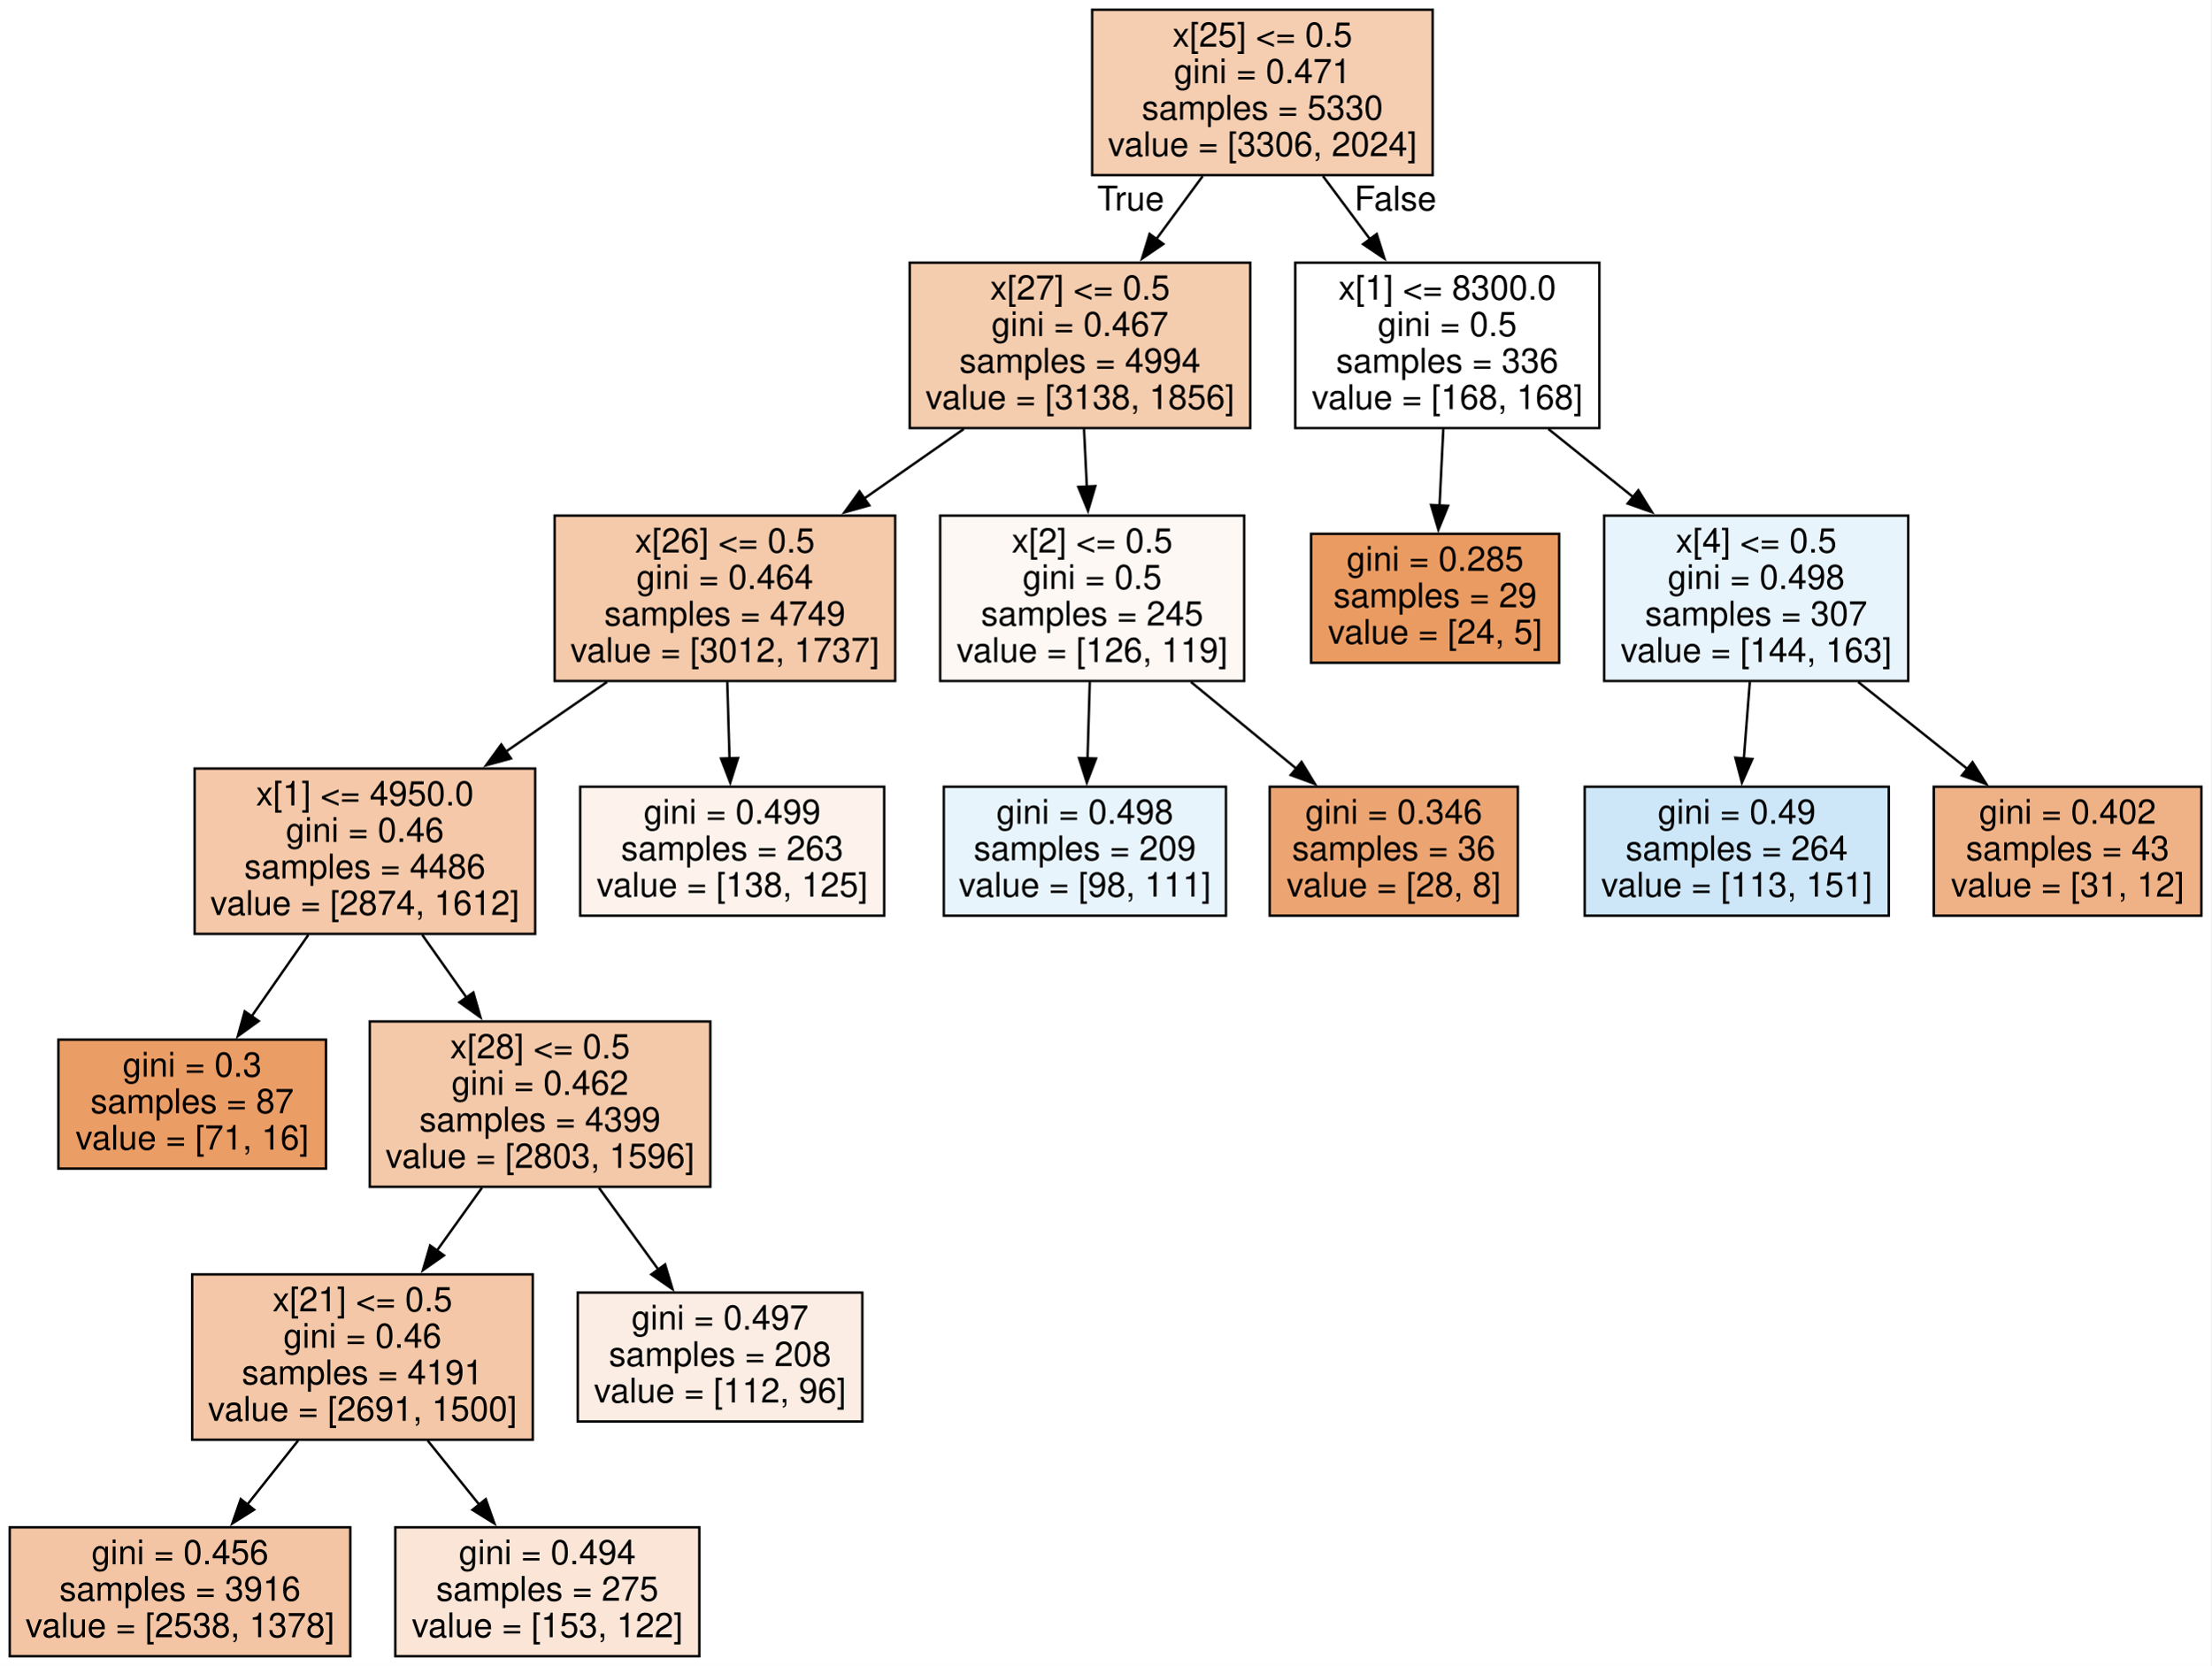
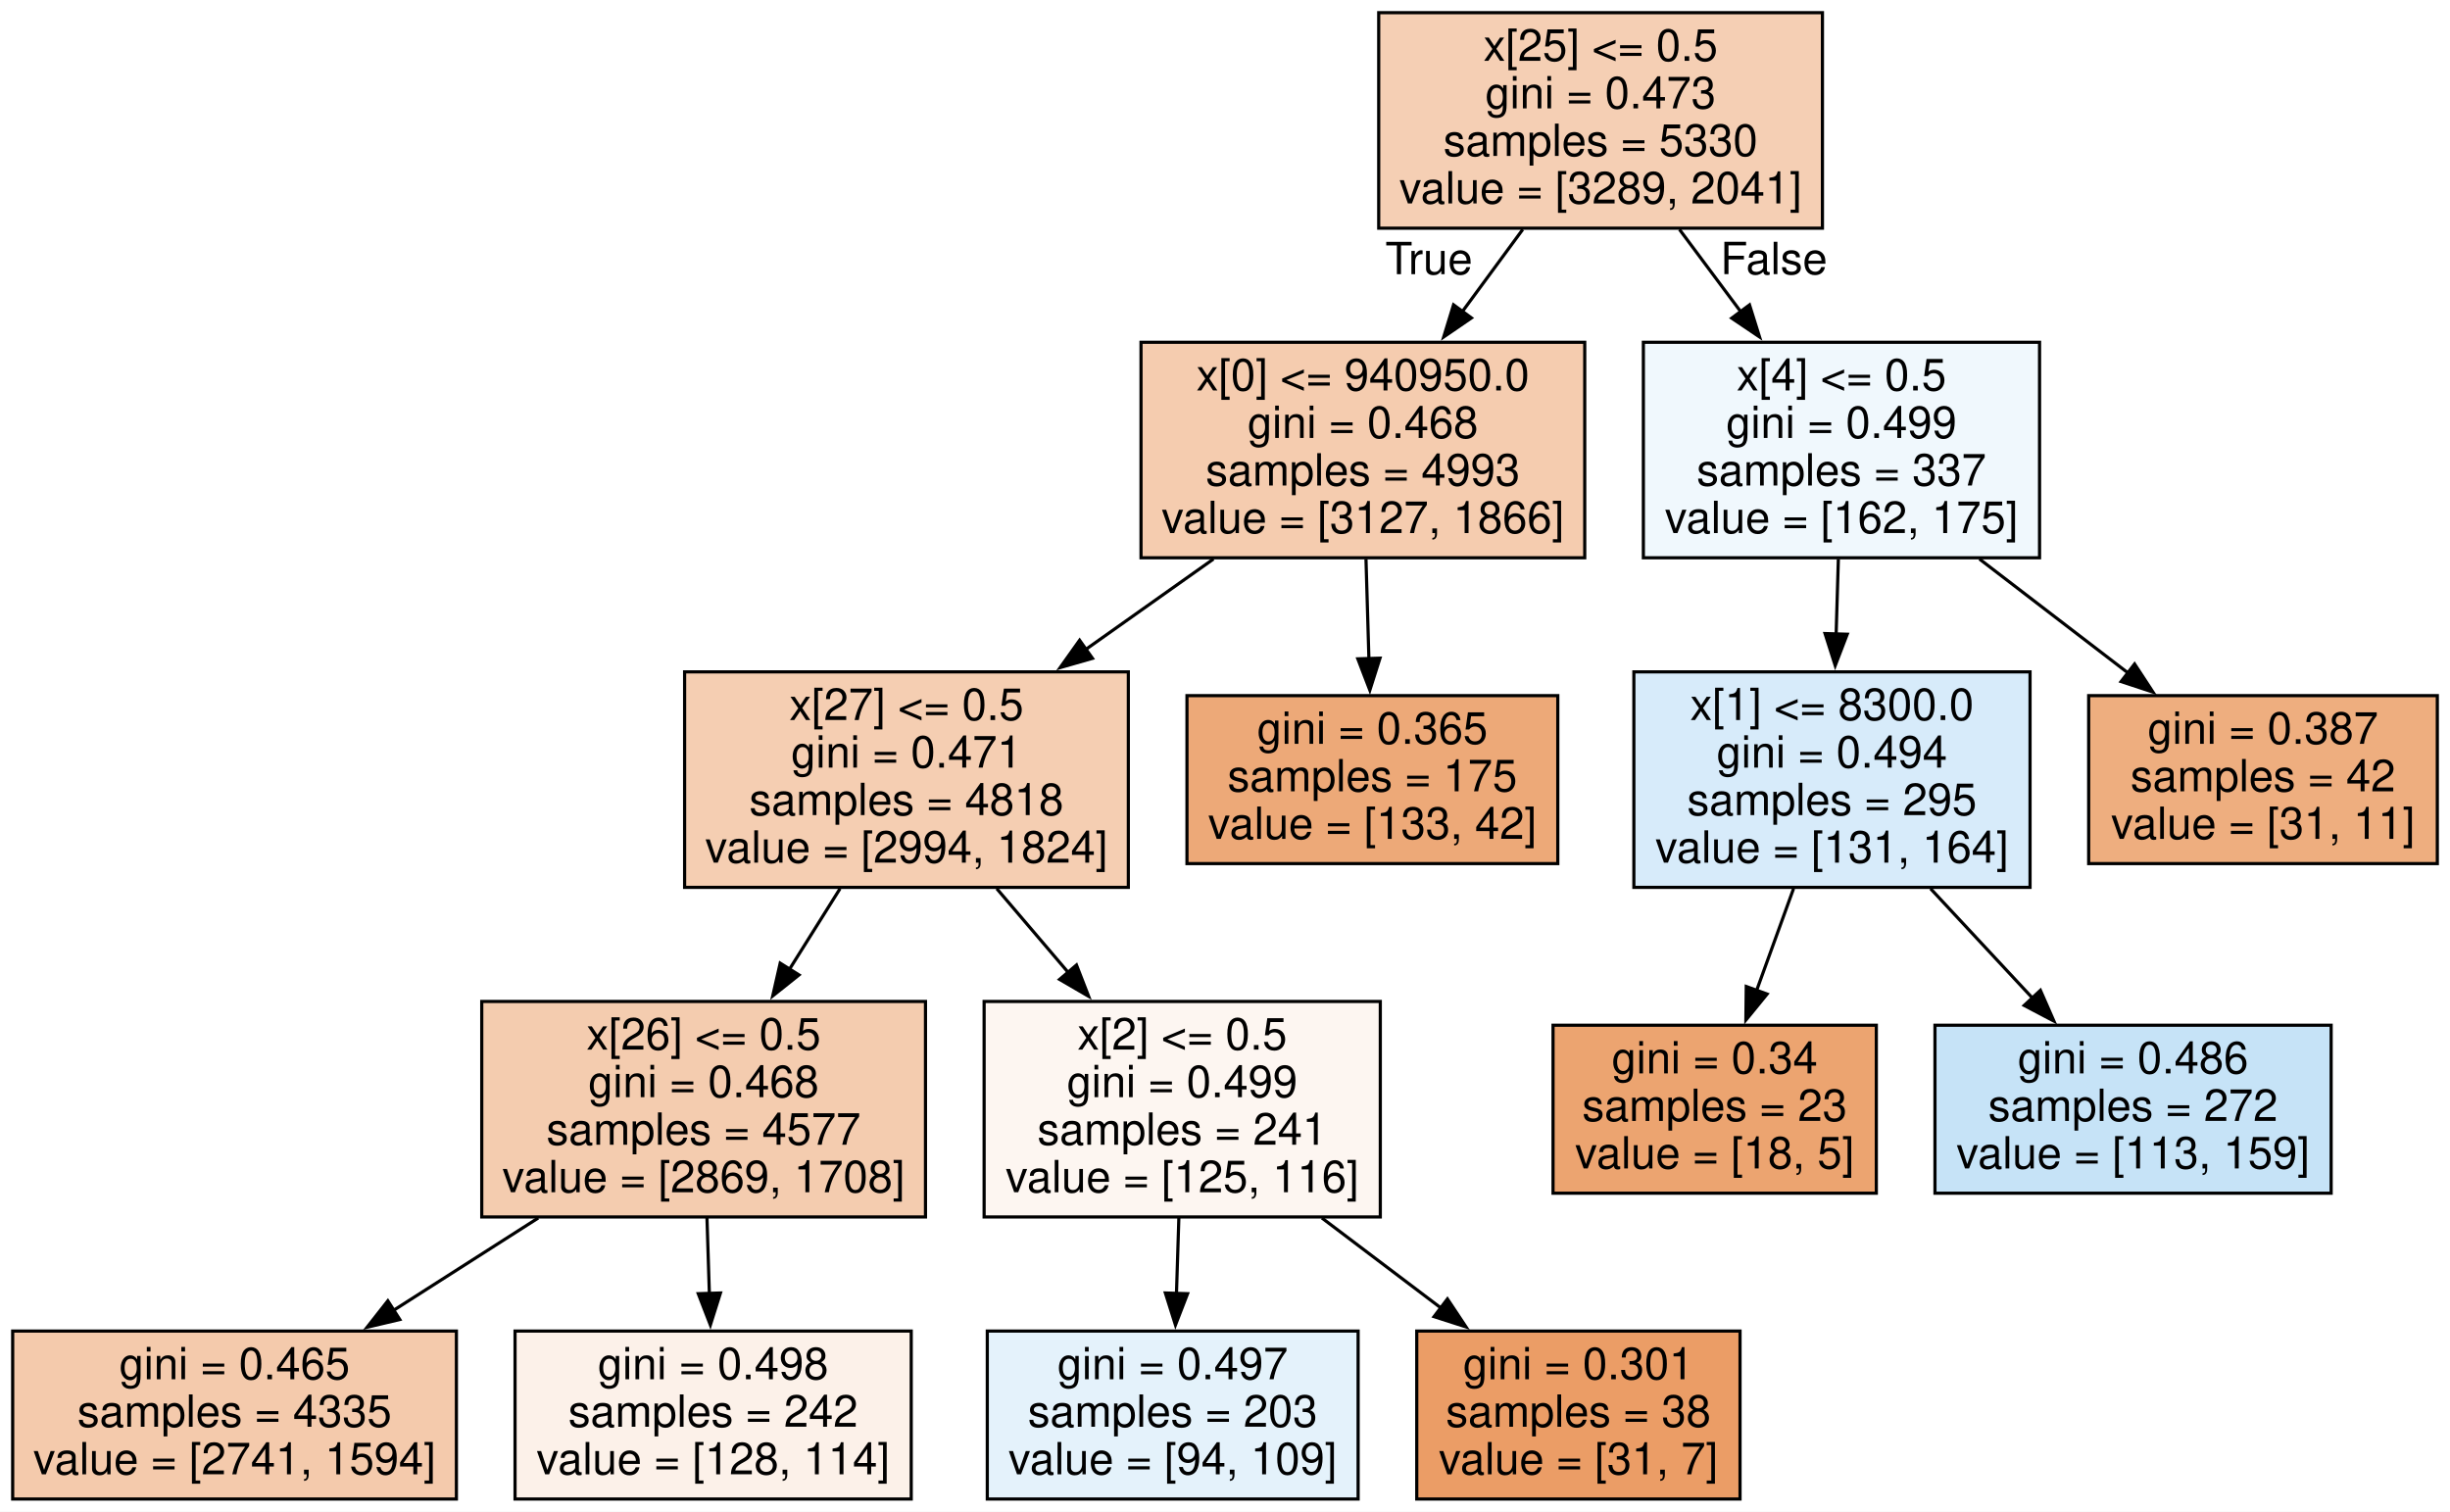
- <svg xmlns="http://www.w3.org/2000/svg" width="909pt" height="685pt" viewBox="0.00 0.00 909.00 685.00">
-   <g id="graph0" class="graph" transform="scale(1 1) rotate(0) translate(4 681)">
-     <polygon fill="white" stroke="none" points="-4,4 -4,-681 905,-681 905,4 -4,4" />
+ <svg xmlns="http://www.w3.org/2000/svg" width="773pt" height="477pt" viewBox="0.00 0.00 773.00 477.00">
+   <g id="graph0" class="graph" transform="scale(1 1) rotate(0) translate(4 473)">
+     <polygon fill="white" stroke="none" points="-4,4 -4,-473 769,-473 769,4 -4,4" />
    <g id="node1" class="node">
-       <polygon fill="#f5ceb2" stroke="black" points="585,-677 445,-677 445,-609 585,-609 585,-677" />
-       <text text-anchor="middle" x="515" y="-661.8" font-family="Helvetica,sans-Serif" font-size="14.00">x[25] &lt;= 0.5</text>
-       <text text-anchor="middle" x="515" y="-646.8" font-family="Helvetica,sans-Serif" font-size="14.00">gini = 0.471</text>
-       <text text-anchor="middle" x="515" y="-631.8" font-family="Helvetica,sans-Serif" font-size="14.00">samples = 5330</text>
-       <text text-anchor="middle" x="515" y="-616.8" font-family="Helvetica,sans-Serif" font-size="14.00">value = [3306, 2024]</text>
+       <polygon fill="#f5cfb4" stroke="black" points="571,-469 431,-469 431,-401 571,-401 571,-469" />
+       <text text-anchor="middle" x="501" y="-453.8" font-family="Helvetica,sans-Serif" font-size="14.00">x[25] &lt;= 0.5</text>
+       <text text-anchor="middle" x="501" y="-438.8" font-family="Helvetica,sans-Serif" font-size="14.00">gini = 0.473</text>
+       <text text-anchor="middle" x="501" y="-423.8" font-family="Helvetica,sans-Serif" font-size="14.00">samples = 5330</text>
+       <text text-anchor="middle" x="501" y="-408.8" font-family="Helvetica,sans-Serif" font-size="14.00">value = [3289, 2041]</text>
    </g>
    <g id="node2" class="node">
-       <polygon fill="#f4ccae" stroke="black" points="510,-573 370,-573 370,-505 510,-505 510,-573" />
-       <text text-anchor="middle" x="440" y="-557.8" font-family="Helvetica,sans-Serif" font-size="14.00">x[27] &lt;= 0.5</text>
-       <text text-anchor="middle" x="440" y="-542.8" font-family="Helvetica,sans-Serif" font-size="14.00">gini = 0.467</text>
-       <text text-anchor="middle" x="440" y="-527.8" font-family="Helvetica,sans-Serif" font-size="14.00">samples = 4994</text>
-       <text text-anchor="middle" x="440" y="-512.8" font-family="Helvetica,sans-Serif" font-size="14.00">value = [3138, 1856]</text>
+       <polygon fill="#f5ccaf" stroke="black" points="496,-365 356,-365 356,-297 496,-297 496,-365" />
+       <text text-anchor="middle" x="426" y="-349.8" font-family="Helvetica,sans-Serif" font-size="14.00">x[0] &lt;= 940950.0</text>
+       <text text-anchor="middle" x="426" y="-334.8" font-family="Helvetica,sans-Serif" font-size="14.00">gini = 0.468</text>
+       <text text-anchor="middle" x="426" y="-319.8" font-family="Helvetica,sans-Serif" font-size="14.00">samples = 4993</text>
+       <text text-anchor="middle" x="426" y="-304.8" font-family="Helvetica,sans-Serif" font-size="14.00">value = [3127, 1866]</text>
    </g>
    <g id="edge1" class="edge">
-       <path fill="none" stroke="black" d="M490.44,-608.6C484.36,-600.32 477.75,-591.34 471.39,-582.69" />
-       <polygon fill="black" stroke="black" points="474.25,-580.68 465.51,-574.69 468.61,-584.82 474.25,-580.68" />
-       <text text-anchor="middle" x="460.84" y="-594.49" font-family="Helvetica,sans-Serif" font-size="14.00">True</text>
+       <path fill="none" stroke="black" d="M476.44,-400.6C470.36,-392.32 463.75,-383.34 457.39,-374.69" />
+       <polygon fill="black" stroke="black" points="460.25,-372.68 451.51,-366.69 454.61,-376.82 460.25,-372.68" />
+       <text text-anchor="middle" x="446.84" y="-386.49" font-family="Helvetica,sans-Serif" font-size="14.00">True</text>
+     </g>
+     <g id="node11" class="node">
+       <polygon fill="#f0f8fd" stroke="black" points="639.5,-365 514.5,-365 514.5,-297 639.5,-297 639.5,-365" />
+       <text text-anchor="middle" x="577" y="-349.8" font-family="Helvetica,sans-Serif" font-size="14.00">x[4] &lt;= 0.5</text>
+       <text text-anchor="middle" x="577" y="-334.8" font-family="Helvetica,sans-Serif" font-size="14.00">gini = 0.499</text>
+       <text text-anchor="middle" x="577" y="-319.8" font-family="Helvetica,sans-Serif" font-size="14.00">samples = 337</text>
+       <text text-anchor="middle" x="577" y="-304.8" font-family="Helvetica,sans-Serif" font-size="14.00">value = [162, 175]</text>
+     </g>
+     <g id="edge10" class="edge">
+       <path fill="none" stroke="black" d="M525.89,-400.6C532.05,-392.32 538.75,-383.34 545.19,-374.69" />
+       <polygon fill="black" stroke="black" points="547.99,-376.8 551.15,-366.69 542.37,-372.61 547.99,-376.8" />
+       <text text-anchor="middle" x="555.67" y="-386.51" font-family="Helvetica,sans-Serif" font-size="14.00">False</text>
+     </g>
+     <g id="node3" class="node">
+       <polygon fill="#f5ceb2" stroke="black" points="352,-261 212,-261 212,-193 352,-193 352,-261" />
+       <text text-anchor="middle" x="282" y="-245.8" font-family="Helvetica,sans-Serif" font-size="14.00">x[27] &lt;= 0.5</text>
+       <text text-anchor="middle" x="282" y="-230.8" font-family="Helvetica,sans-Serif" font-size="14.00">gini = 0.471</text>
+       <text text-anchor="middle" x="282" y="-215.8" font-family="Helvetica,sans-Serif" font-size="14.00">samples = 4818</text>
+       <text text-anchor="middle" x="282" y="-200.8" font-family="Helvetica,sans-Serif" font-size="14.00">value = [2994, 1824]</text>
+     </g>
+     <g id="edge2" class="edge">
+       <path fill="none" stroke="black" d="M378.85,-296.6C365.92,-287.44 351.77,-277.42 338.38,-267.94" />
+       <polygon fill="black" stroke="black" points="340.68,-265.27 330.49,-262.35 336.63,-270.98 340.68,-265.27" />
+     </g>
+     <g id="node10" class="node">
+       <polygon fill="#eda978" stroke="black" points="487.5,-253.5 370.5,-253.5 370.5,-200.5 487.5,-200.5 487.5,-253.5" />
+       <text text-anchor="middle" x="429" y="-238.3" font-family="Helvetica,sans-Serif" font-size="14.00">gini = 0.365</text>
+       <text text-anchor="middle" x="429" y="-223.3" font-family="Helvetica,sans-Serif" font-size="14.00">samples = 175</text>
+       <text text-anchor="middle" x="429" y="-208.3" font-family="Helvetica,sans-Serif" font-size="14.00">value = [133, 42]</text>
+     </g>
+     <g id="edge9" class="edge">
+       <path fill="none" stroke="black" d="M426.98,-296.6C427.28,-286.47 427.61,-275.28 427.91,-264.93" />
+       <polygon fill="black" stroke="black" points="431.4,-265.32 428.2,-255.22 424.41,-265.11 431.4,-265.32" />
+     </g>
+     <g id="node4" class="node">
+       <polygon fill="#f4ccaf" stroke="black" points="288,-157 148,-157 148,-89 288,-89 288,-157" />
+       <text text-anchor="middle" x="218" y="-141.8" font-family="Helvetica,sans-Serif" font-size="14.00">x[26] &lt;= 0.5</text>
+       <text text-anchor="middle" x="218" y="-126.8" font-family="Helvetica,sans-Serif" font-size="14.00">gini = 0.468</text>
+       <text text-anchor="middle" x="218" y="-111.8" font-family="Helvetica,sans-Serif" font-size="14.00">samples = 4577</text>
+       <text text-anchor="middle" x="218" y="-96.8" font-family="Helvetica,sans-Serif" font-size="14.00">value = [2869, 1708]</text>
+     </g>
+     <g id="edge3" class="edge">
+       <path fill="none" stroke="black" d="M261.04,-192.6C255.91,-184.41 250.33,-175.53 244.96,-166.96" />
+       <polygon fill="black" stroke="black" points="248.09,-165.37 239.81,-158.76 242.16,-169.09 248.09,-165.37" />
+     </g>
+     <g id="node7" class="node">
+       <polygon fill="#fdf6f1" stroke="black" points="431.5,-157 306.5,-157 306.5,-89 431.5,-89 431.5,-157" />
+       <text text-anchor="middle" x="369" y="-141.8" font-family="Helvetica,sans-Serif" font-size="14.00">x[2] &lt;= 0.5</text>
+       <text text-anchor="middle" x="369" y="-126.8" font-family="Helvetica,sans-Serif" font-size="14.00">gini = 0.499</text>
+       <text text-anchor="middle" x="369" y="-111.8" font-family="Helvetica,sans-Serif" font-size="14.00">samples = 241</text>
+       <text text-anchor="middle" x="369" y="-96.8" font-family="Helvetica,sans-Serif" font-size="14.00">value = [125, 116]</text>
+     </g>
+     <g id="edge6" class="edge">
+       <path fill="none" stroke="black" d="M310.49,-192.6C317.7,-184.15 325.54,-174.96 333.06,-166.13" />
+       <polygon fill="black" stroke="black" points="335.64,-168.5 339.47,-158.63 330.31,-163.96 335.64,-168.5" />
+     </g>
+     <g id="node5" class="node">
+       <polygon fill="#f4caac" stroke="black" points="140,-53 0,-53 0,0 140,0 140,-53" />
+       <text text-anchor="middle" x="70" y="-37.8" font-family="Helvetica,sans-Serif" font-size="14.00">gini = 0.465</text>
+       <text text-anchor="middle" x="70" y="-22.8" font-family="Helvetica,sans-Serif" font-size="14.00">samples = 4335</text>
+       <text text-anchor="middle" x="70" y="-7.8" font-family="Helvetica,sans-Serif" font-size="14.00">value = [2741, 1594]</text>
+     </g>
+     <g id="edge4" class="edge">
+       <path fill="none" stroke="black" d="M165.82,-88.68C150.94,-79.18 134.76,-68.85 120.01,-59.43" />
+       <polygon fill="black" stroke="black" points="122.14,-56.64 111.83,-54.21 118.37,-62.54 122.14,-56.64" />
+     </g>
+     <g id="node6" class="node">
+       <polygon fill="#fcf1e9" stroke="black" points="283.5,-53 158.5,-53 158.5,0 283.5,0 283.5,-53" />
+       <text text-anchor="middle" x="221" y="-37.8" font-family="Helvetica,sans-Serif" font-size="14.00">gini = 0.498</text>
+       <text text-anchor="middle" x="221" y="-22.8" font-family="Helvetica,sans-Serif" font-size="14.00">samples = 242</text>
+       <text text-anchor="middle" x="221" y="-7.8" font-family="Helvetica,sans-Serif" font-size="14.00">value = [128, 114]</text>
+     </g>
+     <g id="edge5" class="edge">
+       <path fill="none" stroke="black" d="M219.06,-88.68C219.3,-80.9 219.57,-72.56 219.82,-64.63" />
+       <polygon fill="black" stroke="black" points="223.31,-65.01 220.13,-54.91 216.31,-64.79 223.31,-65.01" />
+     </g>
+     <g id="node8" class="node">
+       <polygon fill="#e4f2fb" stroke="black" points="424.5,-53 307.5,-53 307.5,0 424.5,0 424.5,-53" />
+       <text text-anchor="middle" x="366" y="-37.8" font-family="Helvetica,sans-Serif" font-size="14.00">gini = 0.497</text>
+       <text text-anchor="middle" x="366" y="-22.8" font-family="Helvetica,sans-Serif" font-size="14.00">samples = 203</text>
+       <text text-anchor="middle" x="366" y="-7.8" font-family="Helvetica,sans-Serif" font-size="14.00">value = [94, 109]</text>
+     </g>
+     <g id="edge7" class="edge">
+       <path fill="none" stroke="black" d="M367.94,-88.68C367.7,-80.9 367.43,-72.56 367.18,-64.63" />
+       <polygon fill="black" stroke="black" points="370.69,-64.79 366.87,-54.91 363.69,-65.01 370.69,-64.79" />
+     </g>
+     <g id="node9" class="node">
+       <polygon fill="#eb9d66" stroke="black" points="545,-53 443,-53 443,0 545,0 545,-53" />
+       <text text-anchor="middle" x="494" y="-37.8" font-family="Helvetica,sans-Serif" font-size="14.00">gini = 0.301</text>
+       <text text-anchor="middle" x="494" y="-22.8" font-family="Helvetica,sans-Serif" font-size="14.00">samples = 38</text>
+       <text text-anchor="middle" x="494" y="-7.8" font-family="Helvetica,sans-Serif" font-size="14.00">value = [31, 7]</text>
+     </g>
+     <g id="edge8" class="edge">
+       <path fill="none" stroke="black" d="M413.07,-88.68C425.28,-79.45 438.52,-69.44 450.69,-60.24" />
+       <polygon fill="black" stroke="black" points="452.68,-63.13 458.54,-54.31 448.45,-57.55 452.68,-63.13" />
+     </g>
+     <g id="node12" class="node">
+       <polygon fill="#d7ebfa" stroke="black" points="636.5,-261 511.5,-261 511.5,-193 636.5,-193 636.5,-261" />
+       <text text-anchor="middle" x="574" y="-245.8" font-family="Helvetica,sans-Serif" font-size="14.00">x[1] &lt;= 8300.0</text>
+       <text text-anchor="middle" x="574" y="-230.8" font-family="Helvetica,sans-Serif" font-size="14.00">gini = 0.494</text>
+       <text text-anchor="middle" x="574" y="-215.8" font-family="Helvetica,sans-Serif" font-size="14.00">samples = 295</text>
+       <text text-anchor="middle" x="574" y="-200.8" font-family="Helvetica,sans-Serif" font-size="14.00">value = [131, 164]</text>
+     </g>
+     <g id="edge11" class="edge">
+       <path fill="none" stroke="black" d="M576.02,-296.6C575.79,-289.03 575.55,-280.87 575.32,-272.9" />
+       <polygon fill="black" stroke="black" points="578.82,-272.88 575.03,-262.99 571.82,-273.09 578.82,-272.88" />
    </g>
    <g id="node15" class="node">
-       <polygon fill="#ffffff" stroke="black" points="653.5,-573 528.5,-573 528.5,-505 653.5,-505 653.5,-573" />
-       <text text-anchor="middle" x="591" y="-557.8" font-family="Helvetica,sans-Serif" font-size="14.00">x[1] &lt;= 8300.0</text>
-       <text text-anchor="middle" x="591" y="-542.8" font-family="Helvetica,sans-Serif" font-size="14.00">gini = 0.5</text>
-       <text text-anchor="middle" x="591" y="-527.8" font-family="Helvetica,sans-Serif" font-size="14.00">samples = 336</text>
-       <text text-anchor="middle" x="591" y="-512.8" font-family="Helvetica,sans-Serif" font-size="14.00">value = [168, 168]</text>
+       <polygon fill="#eeae7f" stroke="black" points="765,-253.5 655,-253.5 655,-200.5 765,-200.5 765,-253.5" />
+       <text text-anchor="middle" x="710" y="-238.3" font-family="Helvetica,sans-Serif" font-size="14.00">gini = 0.387</text>
+       <text text-anchor="middle" x="710" y="-223.3" font-family="Helvetica,sans-Serif" font-size="14.00">samples = 42</text>
+       <text text-anchor="middle" x="710" y="-208.3" font-family="Helvetica,sans-Serif" font-size="14.00">value = [31, 11]</text>
    </g>
    <g id="edge14" class="edge">
-       <path fill="none" stroke="black" d="M539.89,-608.6C546.05,-600.32 552.75,-591.34 559.19,-582.69" />
-       <polygon fill="black" stroke="black" points="561.99,-584.8 565.15,-574.69 556.37,-580.61 561.99,-584.8" />
-       <text text-anchor="middle" x="569.67" y="-594.51" font-family="Helvetica,sans-Serif" font-size="14.00">False</text>
-     </g>
-     <g id="node3" class="node">
-       <polygon fill="#f4caab" stroke="black" points="364,-469 224,-469 224,-401 364,-401 364,-469" />
-       <text text-anchor="middle" x="294" y="-453.8" font-family="Helvetica,sans-Serif" font-size="14.00">x[26] &lt;= 0.5</text>
-       <text text-anchor="middle" x="294" y="-438.8" font-family="Helvetica,sans-Serif" font-size="14.00">gini = 0.464</text>
-       <text text-anchor="middle" x="294" y="-423.8" font-family="Helvetica,sans-Serif" font-size="14.00">samples = 4749</text>
-       <text text-anchor="middle" x="294" y="-408.8" font-family="Helvetica,sans-Serif" font-size="14.00">value = [3012, 1737]</text>
-     </g>
-     <g id="edge2" class="edge">
-       <path fill="none" stroke="black" d="M392.19,-504.6C379.09,-495.44 364.74,-485.42 351.17,-475.94" />
-       <polygon fill="black" stroke="black" points="353.36,-473.2 343.15,-470.34 349.35,-478.94 353.36,-473.2" />
-     </g>
-     <g id="node12" class="node">
-       <polygon fill="#fef8f4" stroke="black" points="507.5,-469 382.5,-469 382.5,-401 507.5,-401 507.5,-469" />
-       <text text-anchor="middle" x="445" y="-453.8" font-family="Helvetica,sans-Serif" font-size="14.00">x[2] &lt;= 0.5</text>
-       <text text-anchor="middle" x="445" y="-438.8" font-family="Helvetica,sans-Serif" font-size="14.00">gini = 0.5</text>
-       <text text-anchor="middle" x="445" y="-423.8" font-family="Helvetica,sans-Serif" font-size="14.00">samples = 245</text>
-       <text text-anchor="middle" x="445" y="-408.8" font-family="Helvetica,sans-Serif" font-size="14.00">value = [126, 119]</text>
-     </g>
-     <g id="edge11" class="edge">
-       <path fill="none" stroke="black" d="M441.64,-504.6C442.01,-497.03 442.41,-488.87 442.8,-480.9" />
-       <polygon fill="black" stroke="black" points="446.29,-481.14 443.29,-470.99 439.3,-480.8 446.29,-481.14" />
-     </g>
-     <g id="node4" class="node">
-       <polygon fill="#f4c8a8" stroke="black" points="216,-365 76,-365 76,-297 216,-297 216,-365" />
-       <text text-anchor="middle" x="146" y="-349.8" font-family="Helvetica,sans-Serif" font-size="14.00">x[1] &lt;= 4950.0</text>
-       <text text-anchor="middle" x="146" y="-334.8" font-family="Helvetica,sans-Serif" font-size="14.00">gini = 0.46</text>
-       <text text-anchor="middle" x="146" y="-319.8" font-family="Helvetica,sans-Serif" font-size="14.00">samples = 4486</text>
-       <text text-anchor="middle" x="146" y="-304.8" font-family="Helvetica,sans-Serif" font-size="14.00">value = [2874, 1612]</text>
-     </g>
-     <g id="edge3" class="edge">
-       <path fill="none" stroke="black" d="M245.54,-400.6C232.25,-391.44 217.71,-381.42 203.95,-371.94" />
-       <polygon fill="black" stroke="black" points="206.04,-369.13 195.82,-366.33 202.06,-374.89 206.04,-369.13" />
-     </g>
-     <g id="node11" class="node">
-       <polygon fill="#fdf3ec" stroke="black" points="359.5,-357.5 234.5,-357.5 234.5,-304.5 359.5,-304.5 359.5,-357.5" />
-       <text text-anchor="middle" x="297" y="-342.3" font-family="Helvetica,sans-Serif" font-size="14.00">gini = 0.499</text>
-       <text text-anchor="middle" x="297" y="-327.3" font-family="Helvetica,sans-Serif" font-size="14.00">samples = 263</text>
-       <text text-anchor="middle" x="297" y="-312.3" font-family="Helvetica,sans-Serif" font-size="14.00">value = [138, 125]</text>
-     </g>
-     <g id="edge10" class="edge">
-       <path fill="none" stroke="black" d="M294.98,-400.6C295.28,-390.47 295.61,-379.28 295.91,-368.93" />
-       <polygon fill="black" stroke="black" points="299.4,-369.32 296.2,-359.22 292.41,-369.11 299.4,-369.32" />
-     </g>
-     <g id="node5" class="node">
-       <polygon fill="#eb9d66" stroke="black" points="130,-253.5 20,-253.5 20,-200.5 130,-200.5 130,-253.5" />
-       <text text-anchor="middle" x="75" y="-238.3" font-family="Helvetica,sans-Serif" font-size="14.00">gini = 0.3</text>
-       <text text-anchor="middle" x="75" y="-223.3" font-family="Helvetica,sans-Serif" font-size="14.00">samples = 87</text>
-       <text text-anchor="middle" x="75" y="-208.3" font-family="Helvetica,sans-Serif" font-size="14.00">value = [71, 16]</text>
-     </g>
-     <g id="edge4" class="edge">
-       <path fill="none" stroke="black" d="M122.75,-296.6C115.24,-285.82 106.9,-273.83 99.32,-262.94" />
-       <polygon fill="black" stroke="black" points="102.34,-261.16 93.76,-254.95 96.6,-265.16 102.34,-261.16" />
-     </g>
-     <g id="node6" class="node">
-       <polygon fill="#f4c9aa" stroke="black" points="288,-261 148,-261 148,-193 288,-193 288,-261" />
-       <text text-anchor="middle" x="218" y="-245.8" font-family="Helvetica,sans-Serif" font-size="14.00">x[28] &lt;= 0.5</text>
-       <text text-anchor="middle" x="218" y="-230.8" font-family="Helvetica,sans-Serif" font-size="14.00">gini = 0.462</text>
-       <text text-anchor="middle" x="218" y="-215.8" font-family="Helvetica,sans-Serif" font-size="14.00">samples = 4399</text>
-       <text text-anchor="middle" x="218" y="-200.8" font-family="Helvetica,sans-Serif" font-size="14.00">value = [2803, 1596]</text>
-     </g>
-     <g id="edge5" class="edge">
-       <path fill="none" stroke="black" d="M169.58,-296.6C175.42,-288.32 181.76,-279.34 187.87,-270.69" />
-       <polygon fill="black" stroke="black" points="190.59,-272.9 193.5,-262.71 184.87,-268.86 190.59,-272.9" />
-     </g>
-     <g id="node7" class="node">
-       <polygon fill="#f3c7a7" stroke="black" points="215,-157 75,-157 75,-89 215,-89 215,-157" />
-       <text text-anchor="middle" x="145" y="-141.8" font-family="Helvetica,sans-Serif" font-size="14.00">x[21] &lt;= 0.5</text>
-       <text text-anchor="middle" x="145" y="-126.8" font-family="Helvetica,sans-Serif" font-size="14.00">gini = 0.46</text>
-       <text text-anchor="middle" x="145" y="-111.8" font-family="Helvetica,sans-Serif" font-size="14.00">samples = 4191</text>
-       <text text-anchor="middle" x="145" y="-96.8" font-family="Helvetica,sans-Serif" font-size="14.00">value = [2691, 1500]</text>
-     </g>
-     <g id="edge6" class="edge">
-       <path fill="none" stroke="black" d="M194.1,-192.6C188.17,-184.32 181.74,-175.34 175.55,-166.69" />
-       <polygon fill="black" stroke="black" points="178.5,-164.8 169.84,-158.7 172.81,-168.87 178.5,-164.8" />
-     </g>
-     <g id="node10" class="node">
-       <polygon fill="#fbede3" stroke="black" points="350.5,-149.5 233.5,-149.5 233.5,-96.5 350.5,-96.5 350.5,-149.5" />
-       <text text-anchor="middle" x="292" y="-134.3" font-family="Helvetica,sans-Serif" font-size="14.00">gini = 0.497</text>
-       <text text-anchor="middle" x="292" y="-119.3" font-family="Helvetica,sans-Serif" font-size="14.00">samples = 208</text>
-       <text text-anchor="middle" x="292" y="-104.3" font-family="Helvetica,sans-Serif" font-size="14.00">value = [112, 96]</text>
-     </g>
-     <g id="edge9" class="edge">
-       <path fill="none" stroke="black" d="M242.23,-192.6C250.05,-181.82 258.75,-169.83 266.65,-158.94" />
-       <polygon fill="black" stroke="black" points="269.42,-161.08 272.46,-150.93 263.76,-156.97 269.42,-161.08" />
-     </g>
-     <g id="node8" class="node">
-       <polygon fill="#f3c5a5" stroke="black" points="140,-53 0,-53 0,0 140,0 140,-53" />
-       <text text-anchor="middle" x="70" y="-37.8" font-family="Helvetica,sans-Serif" font-size="14.00">gini = 0.456</text>
-       <text text-anchor="middle" x="70" y="-22.8" font-family="Helvetica,sans-Serif" font-size="14.00">samples = 3916</text>
-       <text text-anchor="middle" x="70" y="-7.8" font-family="Helvetica,sans-Serif" font-size="14.00">value = [2538, 1378]</text>
-     </g>
-     <g id="edge7" class="edge">
-       <path fill="none" stroke="black" d="M118.56,-88.68C111.73,-80.09 104.37,-70.81 97.5,-62.15" />
-       <polygon fill="black" stroke="black" points="100.45,-60.24 91.49,-54.58 94.97,-64.59 100.45,-60.24" />
-     </g>
-     <g id="node9" class="node">
-       <polygon fill="#fae5d7" stroke="black" points="283.5,-53 158.5,-53 158.5,0 283.5,0 283.5,-53" />
-       <text text-anchor="middle" x="221" y="-37.8" font-family="Helvetica,sans-Serif" font-size="14.00">gini = 0.494</text>
-       <text text-anchor="middle" x="221" y="-22.8" font-family="Helvetica,sans-Serif" font-size="14.00">samples = 275</text>
-       <text text-anchor="middle" x="221" y="-7.8" font-family="Helvetica,sans-Serif" font-size="14.00">value = [153, 122]</text>
-     </g>
-     <g id="edge8" class="edge">
-       <path fill="none" stroke="black" d="M171.79,-88.68C178.71,-80.09 186.17,-70.81 193.14,-62.15" />
-       <polygon fill="black" stroke="black" points="195.69,-64.56 199.23,-54.57 190.23,-60.17 195.69,-64.56" />
+       <path fill="none" stroke="black" d="M620.55,-296.6C635.61,-285.05 652.45,-272.13 667.43,-260.65" />
+       <polygon fill="black" stroke="black" points="669.48,-263.49 675.28,-254.63 665.22,-257.94 669.48,-263.49" />
    </g>
    <g id="node13" class="node">
-       <polygon fill="#e8f4fc" stroke="black" points="500,-357.5 384,-357.5 384,-304.5 500,-304.5 500,-357.5" />
-       <text text-anchor="middle" x="442" y="-342.3" font-family="Helvetica,sans-Serif" font-size="14.00">gini = 0.498</text>
-       <text text-anchor="middle" x="442" y="-327.3" font-family="Helvetica,sans-Serif" font-size="14.00">samples = 209</text>
-       <text text-anchor="middle" x="442" y="-312.3" font-family="Helvetica,sans-Serif" font-size="14.00">value = [98, 111]</text>
+       <polygon fill="#eca470" stroke="black" points="588,-149.5 486,-149.5 486,-96.5 588,-96.5 588,-149.5" />
+       <text text-anchor="middle" x="537" y="-134.3" font-family="Helvetica,sans-Serif" font-size="14.00">gini = 0.34</text>
+       <text text-anchor="middle" x="537" y="-119.3" font-family="Helvetica,sans-Serif" font-size="14.00">samples = 23</text>
+       <text text-anchor="middle" x="537" y="-104.3" font-family="Helvetica,sans-Serif" font-size="14.00">value = [18, 5]</text>
    </g>
    <g id="edge12" class="edge">
-       <path fill="none" stroke="black" d="M444.02,-400.6C443.72,-390.47 443.39,-379.28 443.09,-368.93" />
-       <polygon fill="black" stroke="black" points="446.59,-369.11 442.8,-359.22 439.6,-369.32 446.59,-369.11" />
+       <path fill="none" stroke="black" d="M561.88,-192.6C558.13,-182.25 553.98,-170.8 550.16,-160.27" />
+       <polygon fill="black" stroke="black" points="553.54,-159.34 546.84,-151.13 546.96,-161.72 553.54,-159.34" />
    </g>
    <g id="node14" class="node">
-       <polygon fill="#eca572" stroke="black" points="620,-357.5 518,-357.5 518,-304.5 620,-304.5 620,-357.5" />
-       <text text-anchor="middle" x="569" y="-342.3" font-family="Helvetica,sans-Serif" font-size="14.00">gini = 0.346</text>
-       <text text-anchor="middle" x="569" y="-327.3" font-family="Helvetica,sans-Serif" font-size="14.00">samples = 36</text>
-       <text text-anchor="middle" x="569" y="-312.3" font-family="Helvetica,sans-Serif" font-size="14.00">value = [28, 8]</text>
+       <polygon fill="#c6e3f7" stroke="black" points="731.5,-149.5 606.5,-149.5 606.5,-96.5 731.5,-96.5 731.5,-149.5" />
+       <text text-anchor="middle" x="669" y="-134.3" font-family="Helvetica,sans-Serif" font-size="14.00">gini = 0.486</text>
+       <text text-anchor="middle" x="669" y="-119.3" font-family="Helvetica,sans-Serif" font-size="14.00">samples = 272</text>
+       <text text-anchor="middle" x="669" y="-104.3" font-family="Helvetica,sans-Serif" font-size="14.00">value = [113, 159]</text>
    </g>
    <g id="edge13" class="edge">
-       <path fill="none" stroke="black" d="M485.6,-400.6C499.51,-389.16 515.05,-376.38 528.92,-364.97" />
-       <polygon fill="black" stroke="black" points="531.08,-367.72 536.58,-358.67 526.63,-362.32 531.08,-367.72" />
-     </g>
-     <g id="node16" class="node">
-       <polygon fill="#ea9b62" stroke="black" points="637,-461.5 535,-461.5 535,-408.5 637,-408.5 637,-461.5" />
-       <text text-anchor="middle" x="586" y="-446.3" font-family="Helvetica,sans-Serif" font-size="14.00">gini = 0.285</text>
-       <text text-anchor="middle" x="586" y="-431.3" font-family="Helvetica,sans-Serif" font-size="14.00">samples = 29</text>
-       <text text-anchor="middle" x="586" y="-416.3" font-family="Helvetica,sans-Serif" font-size="14.00">value = [24, 5]</text>
-     </g>
-     <g id="edge15" class="edge">
-       <path fill="none" stroke="black" d="M589.36,-504.6C588.87,-494.47 588.32,-483.28 587.81,-472.93" />
-       <polygon fill="black" stroke="black" points="591.32,-473.03 587.33,-463.22 584.33,-473.38 591.32,-473.03" />
-     </g>
-     <g id="node17" class="node">
-       <polygon fill="#e8f4fc" stroke="black" points="780.5,-469 655.5,-469 655.5,-401 780.5,-401 780.5,-469" />
-       <text text-anchor="middle" x="718" y="-453.8" font-family="Helvetica,sans-Serif" font-size="14.00">x[4] &lt;= 0.5</text>
-       <text text-anchor="middle" x="718" y="-438.8" font-family="Helvetica,sans-Serif" font-size="14.00">gini = 0.498</text>
-       <text text-anchor="middle" x="718" y="-423.8" font-family="Helvetica,sans-Serif" font-size="14.00">samples = 307</text>
-       <text text-anchor="middle" x="718" y="-408.8" font-family="Helvetica,sans-Serif" font-size="14.00">value = [144, 163]</text>
-     </g>
-     <g id="edge16" class="edge">
-       <path fill="none" stroke="black" d="M632.58,-504.6C643.77,-495.62 655.99,-485.81 667.59,-476.49" />
-       <polygon fill="black" stroke="black" points="669.54,-479.41 675.14,-470.42 665.15,-473.95 669.54,-479.41" />
-     </g>
-     <g id="node18" class="node">
-       <polygon fill="#cde6f8" stroke="black" points="772.5,-357.5 647.5,-357.5 647.5,-304.5 772.5,-304.5 772.5,-357.5" />
-       <text text-anchor="middle" x="710" y="-342.3" font-family="Helvetica,sans-Serif" font-size="14.00">gini = 0.49</text>
-       <text text-anchor="middle" x="710" y="-327.3" font-family="Helvetica,sans-Serif" font-size="14.00">samples = 264</text>
-       <text text-anchor="middle" x="710" y="-312.3" font-family="Helvetica,sans-Serif" font-size="14.00">value = [113, 151]</text>
-     </g>
-     <g id="edge17" class="edge">
-       <path fill="none" stroke="black" d="M715.38,-400.6C714.59,-390.47 713.71,-379.28 712.9,-368.93" />
-       <polygon fill="black" stroke="black" points="716.41,-368.91 712.13,-359.21 709.43,-369.46 716.41,-368.91" />
-     </g>
-     <g id="node19" class="node">
-       <polygon fill="#efb286" stroke="black" points="901,-357.5 791,-357.5 791,-304.5 901,-304.5 901,-357.5" />
-       <text text-anchor="middle" x="846" y="-342.3" font-family="Helvetica,sans-Serif" font-size="14.00">gini = 0.402</text>
-       <text text-anchor="middle" x="846" y="-327.3" font-family="Helvetica,sans-Serif" font-size="14.00">samples = 43</text>
-       <text text-anchor="middle" x="846" y="-312.3" font-family="Helvetica,sans-Serif" font-size="14.00">value = [31, 12]</text>
-     </g>
-     <g id="edge18" class="edge">
-       <path fill="none" stroke="black" d="M759.91,-400.6C774.4,-389.05 790.62,-376.13 805.03,-364.65" />
-       <polygon fill="black" stroke="black" points="806.92,-367.62 812.56,-358.65 802.56,-362.14 806.92,-367.62" />
+       <path fill="none" stroke="black" d="M605.11,-192.6C615.46,-181.49 626.99,-169.11 637.38,-157.95" />
+       <polygon fill="black" stroke="black" points="639.77,-160.52 644.03,-150.81 634.65,-155.75 639.77,-160.52" />
    </g>
  </g>
</svg>
